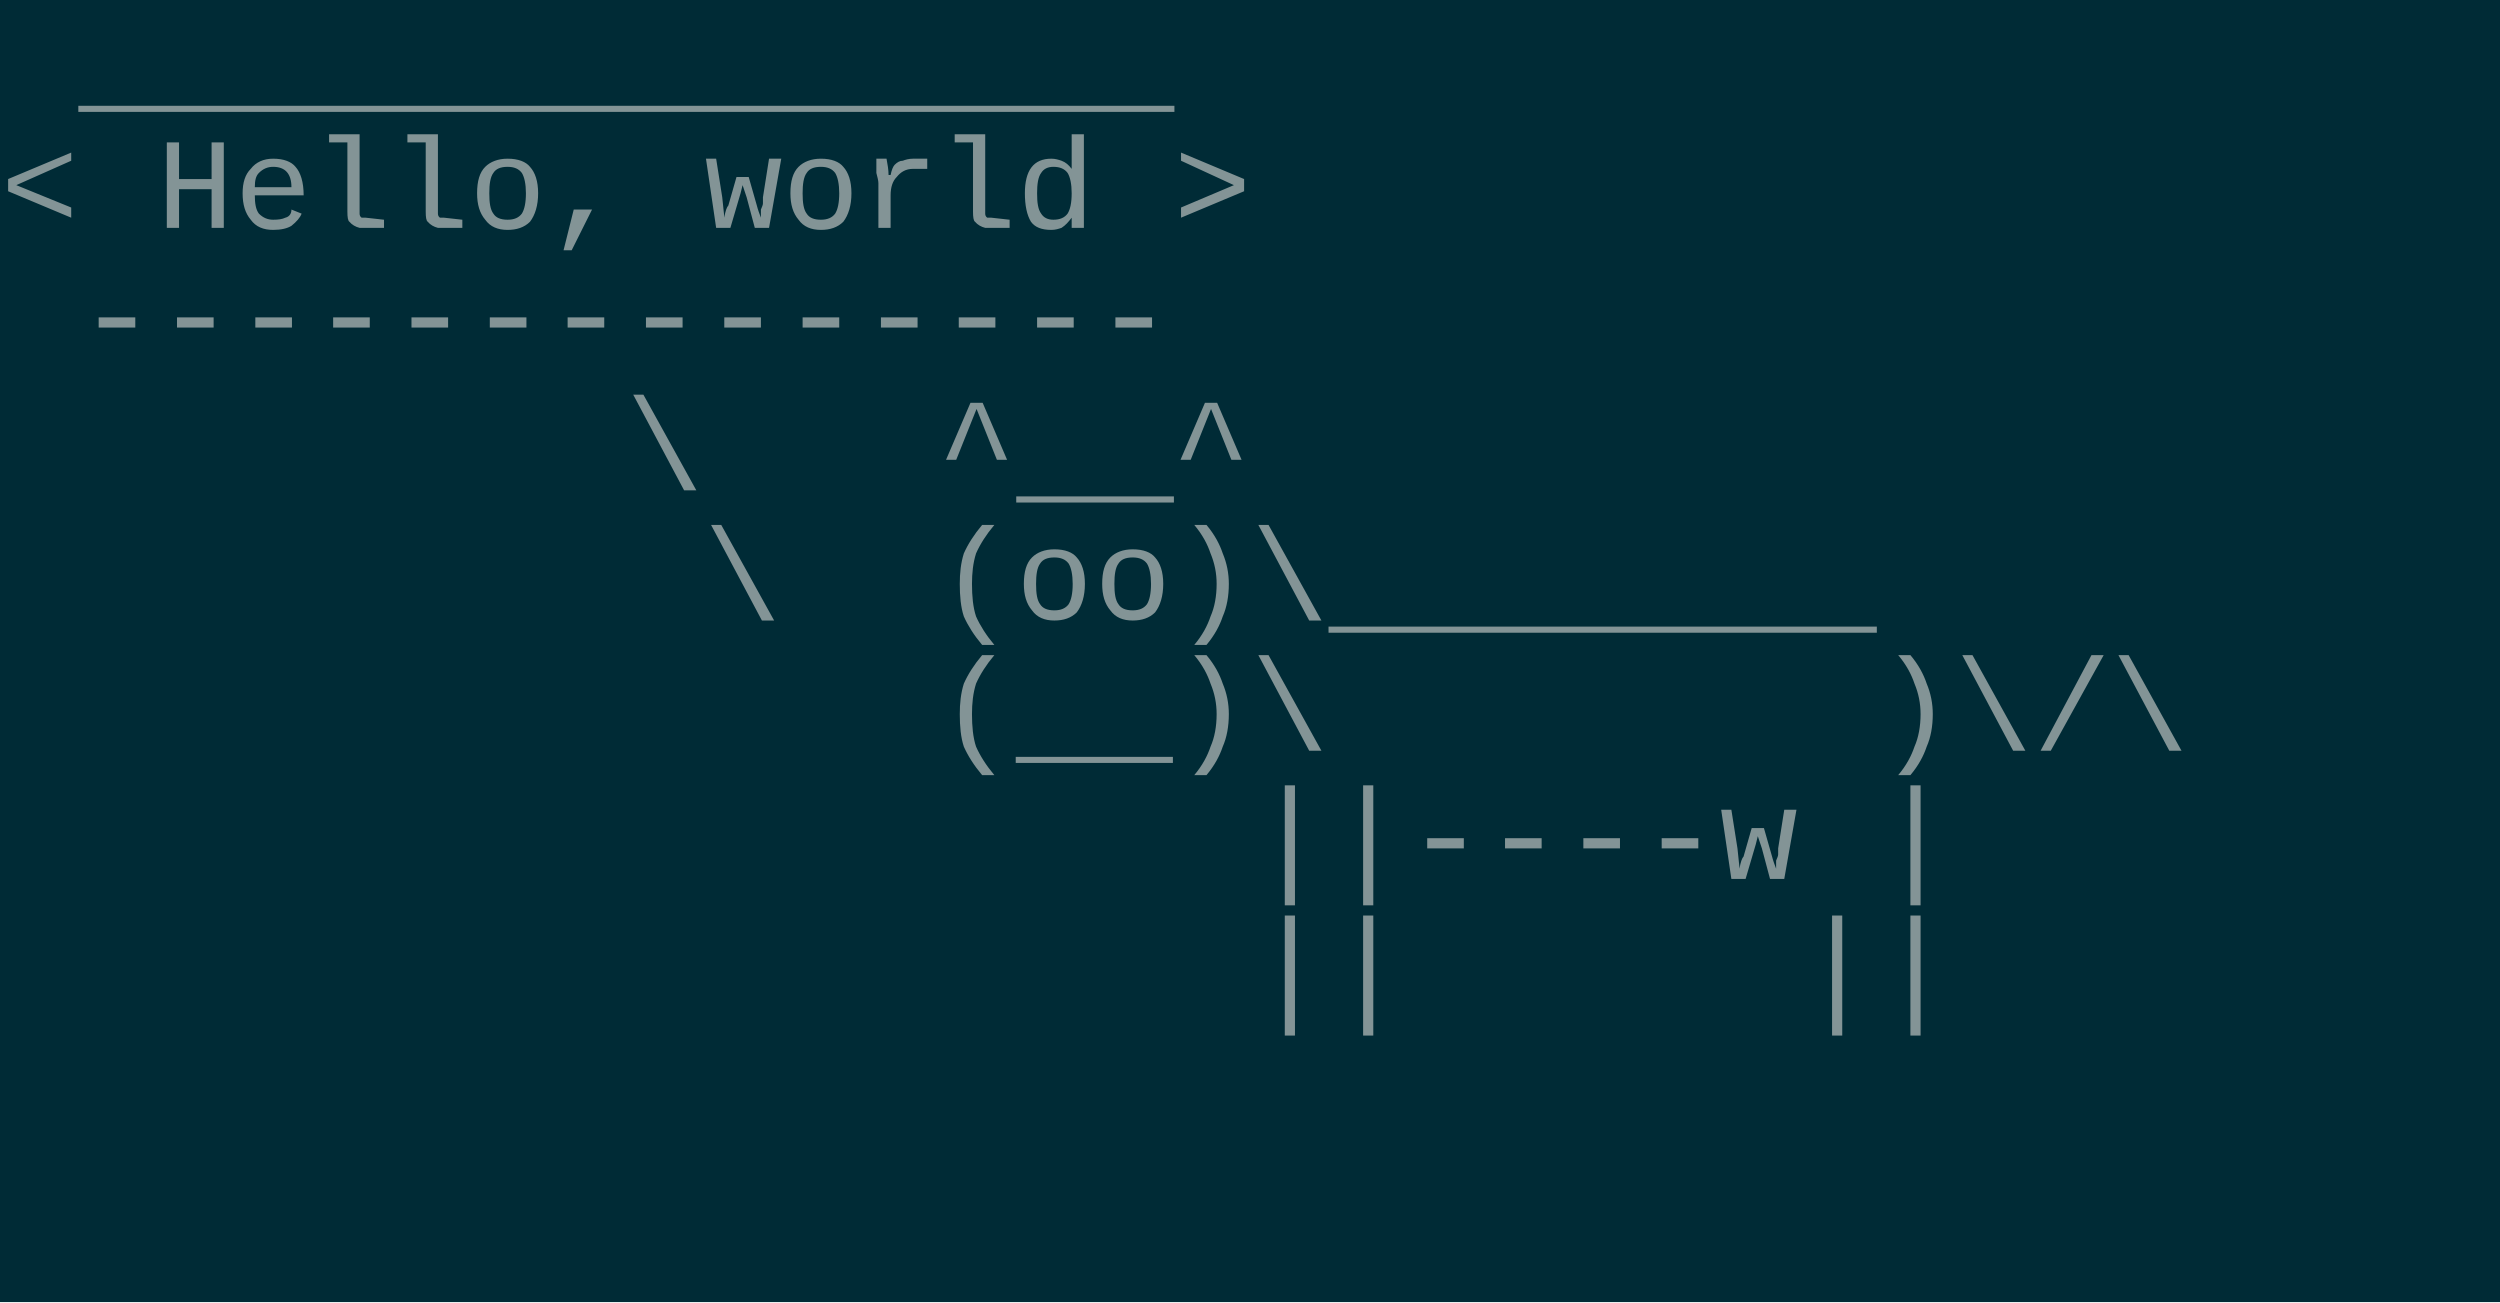
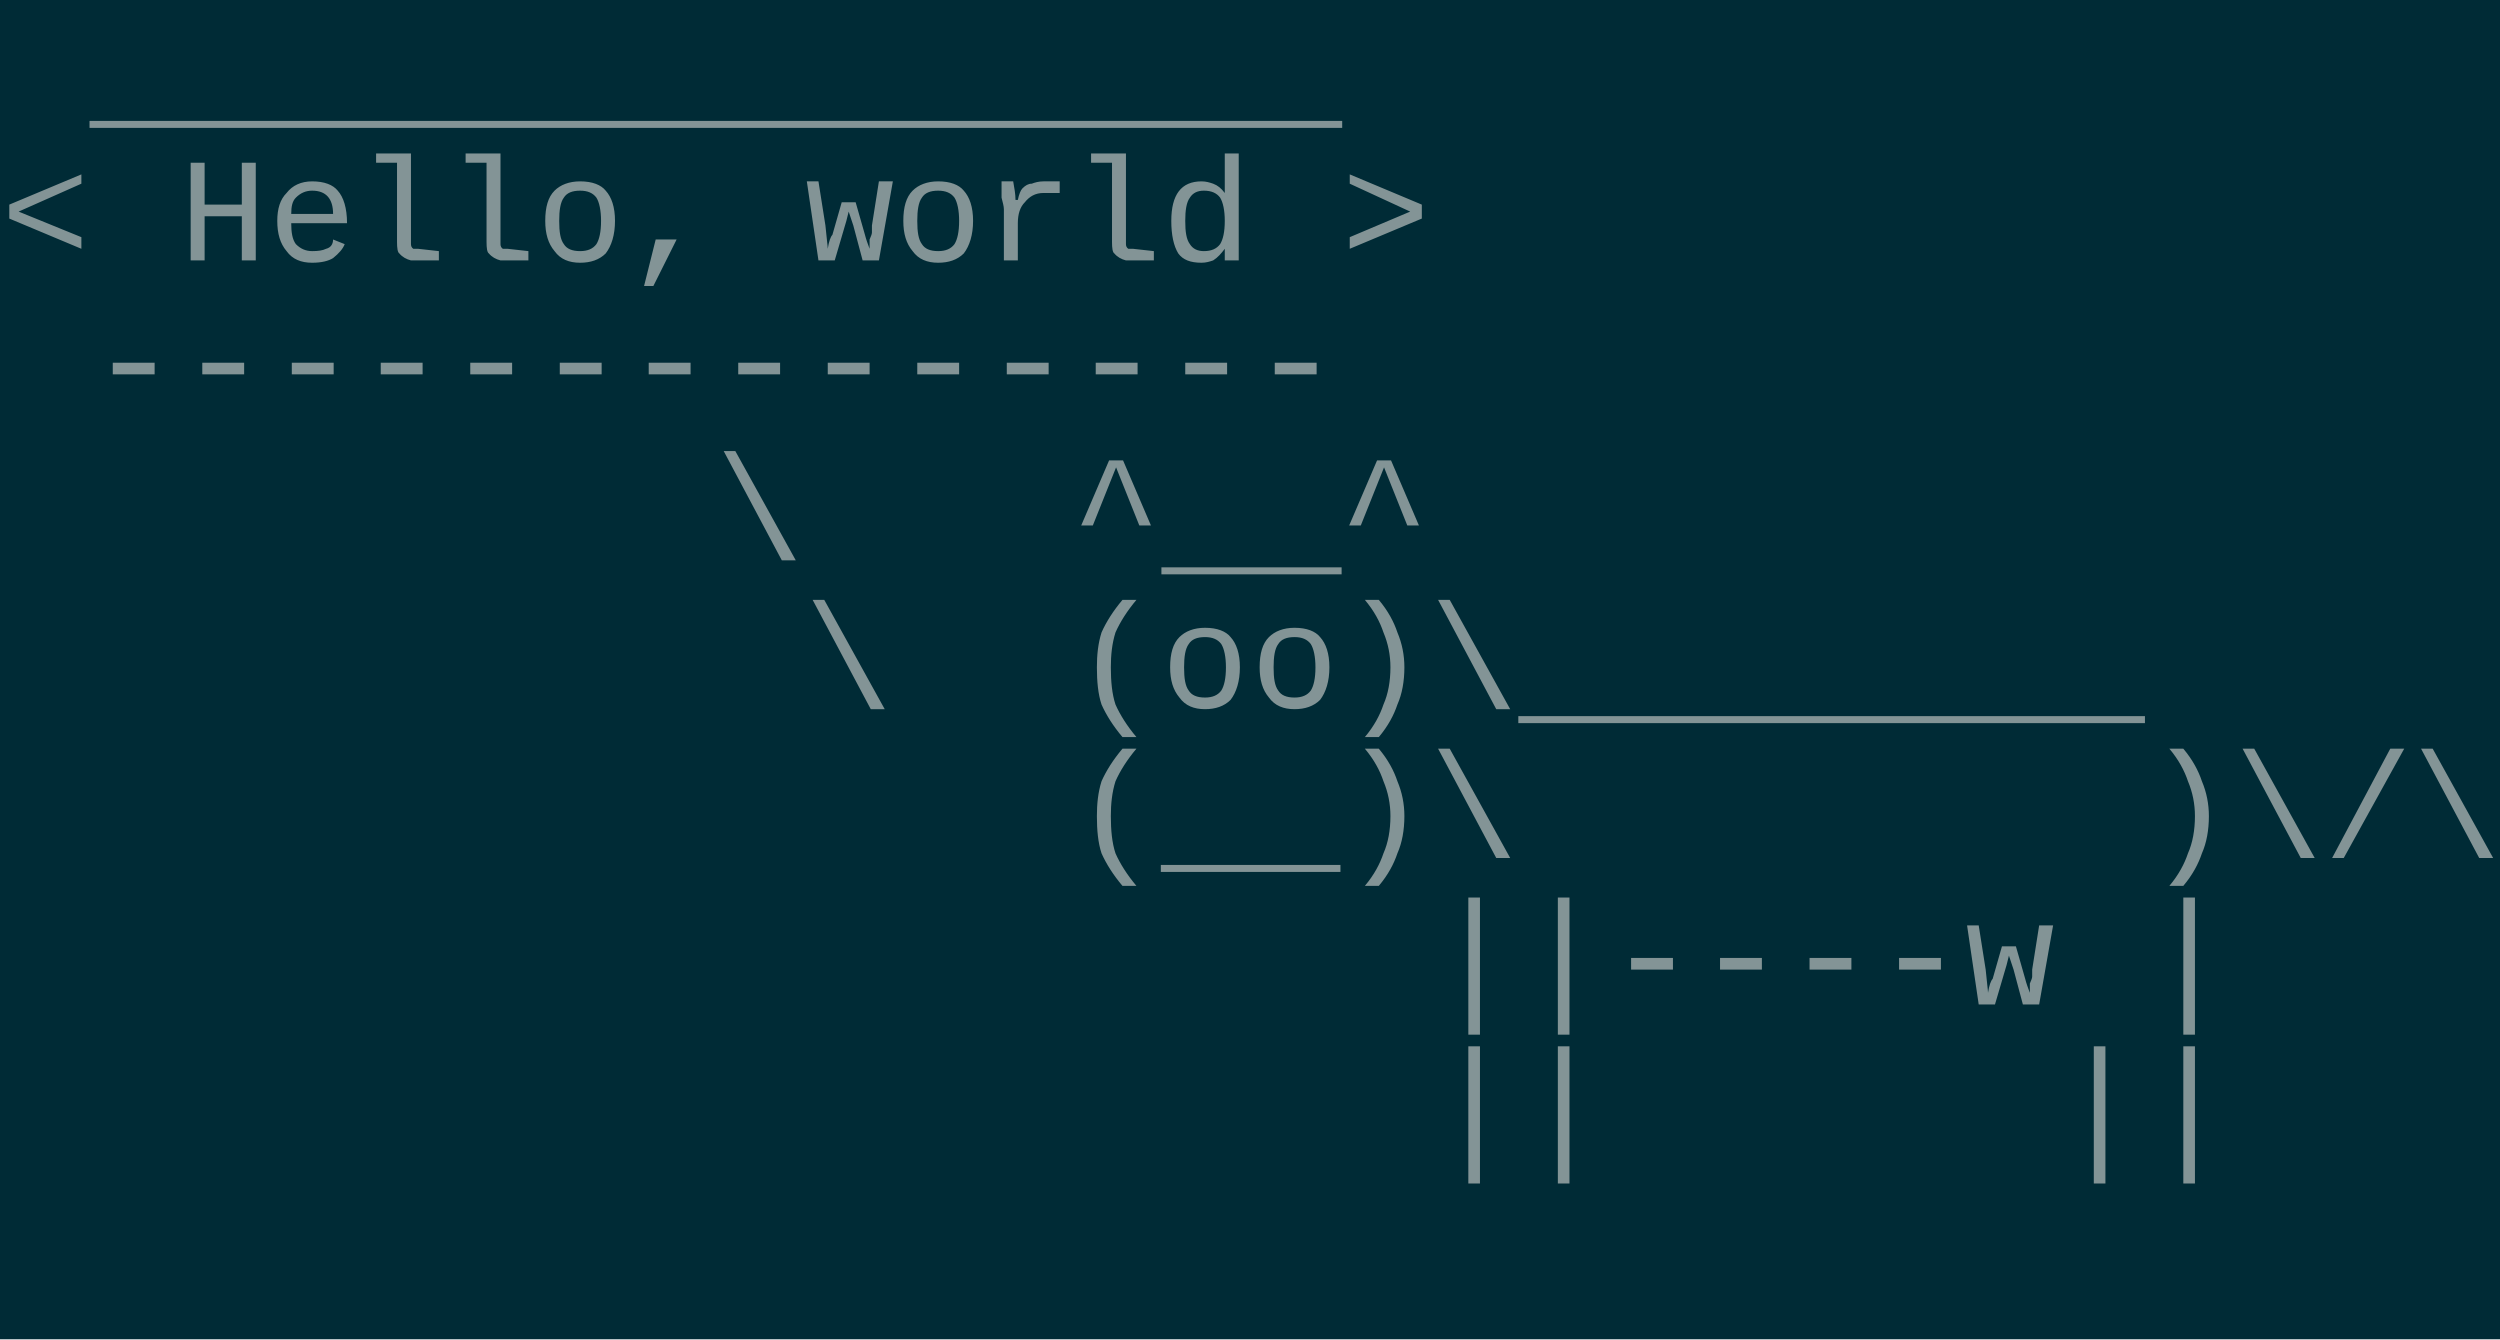
- <svg xmlns="http://www.w3.org/2000/svg" viewBox="0 0 19.2 10">
+ <svg xmlns="http://www.w3.org/2000/svg" viewBox="0 0 16.8 9">
  <style>
  .screen {
    font-family: "ui-monospace", "Consolas", "Liberation Mono", "Source Code Pro", monospace;
    font-size: 1px;
  }
</style>
  <g class="screen">
-     <rect x="0" y="0" width="19.2" height="10" style="fill: #002b36;" />
+     <rect x="0" y="0" width="16.8" height="9" style="fill: #002b36;" />
    <text x="0.6" y="0.75" textLength="8.4" style="fill: #839496;">______________</text>
    <text x="0" y="1.75" textLength="9.6" style="fill: #839496;">&lt; Hello, world &gt;</text>
    <text x="0.6" y="2.75" textLength="8.4" style="fill: #839496;">--------------</text>
    <text x="4.8" y="3.75" textLength="4.8" style="fill: #839496;">\   ^__^</text>
    <text x="5.4" y="4.75" textLength="9" style="fill: #839496;">\  (oo)\_______</text>
    <text x="7.2" y="5.75" textLength="9.6" style="fill: #839496;">(__)\       )\/\</text>
    <text x="9.6" y="6.75" textLength="5.4" style="fill: #839496;">||----w |</text>
    <text x="9.6" y="7.75" textLength="5.4" style="fill: #839496;">||     ||</text>
  </g>
</svg>
